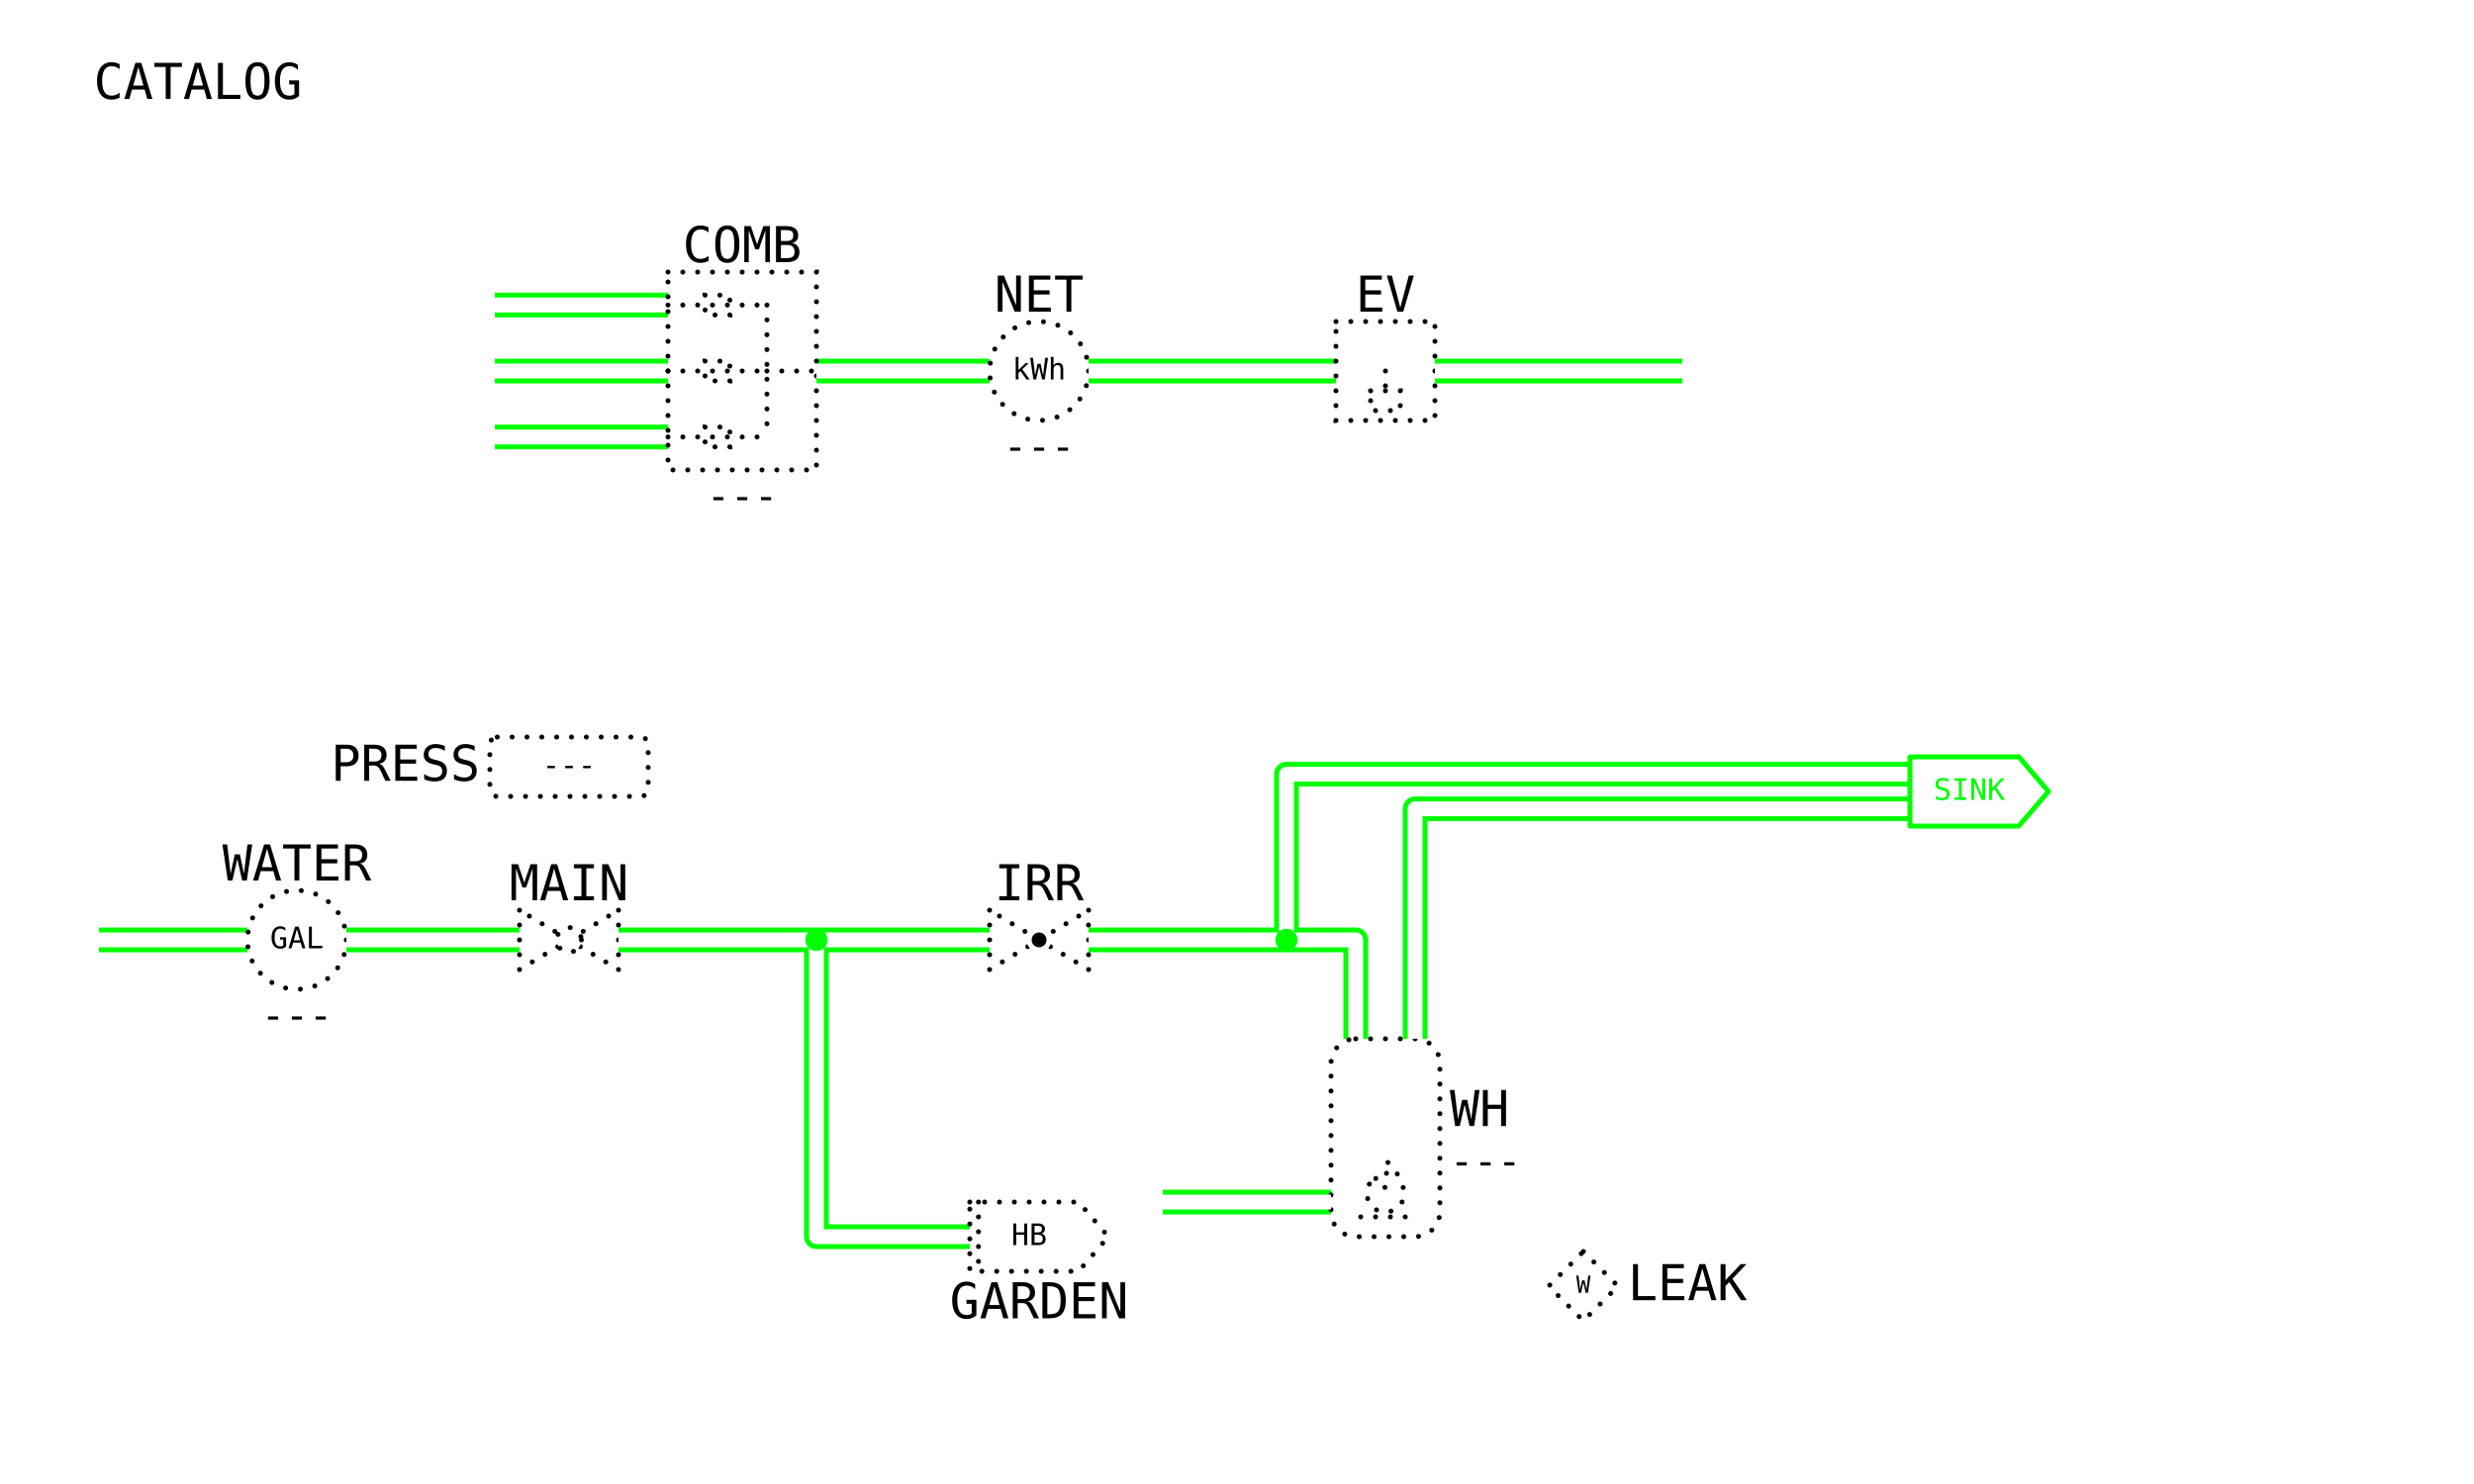
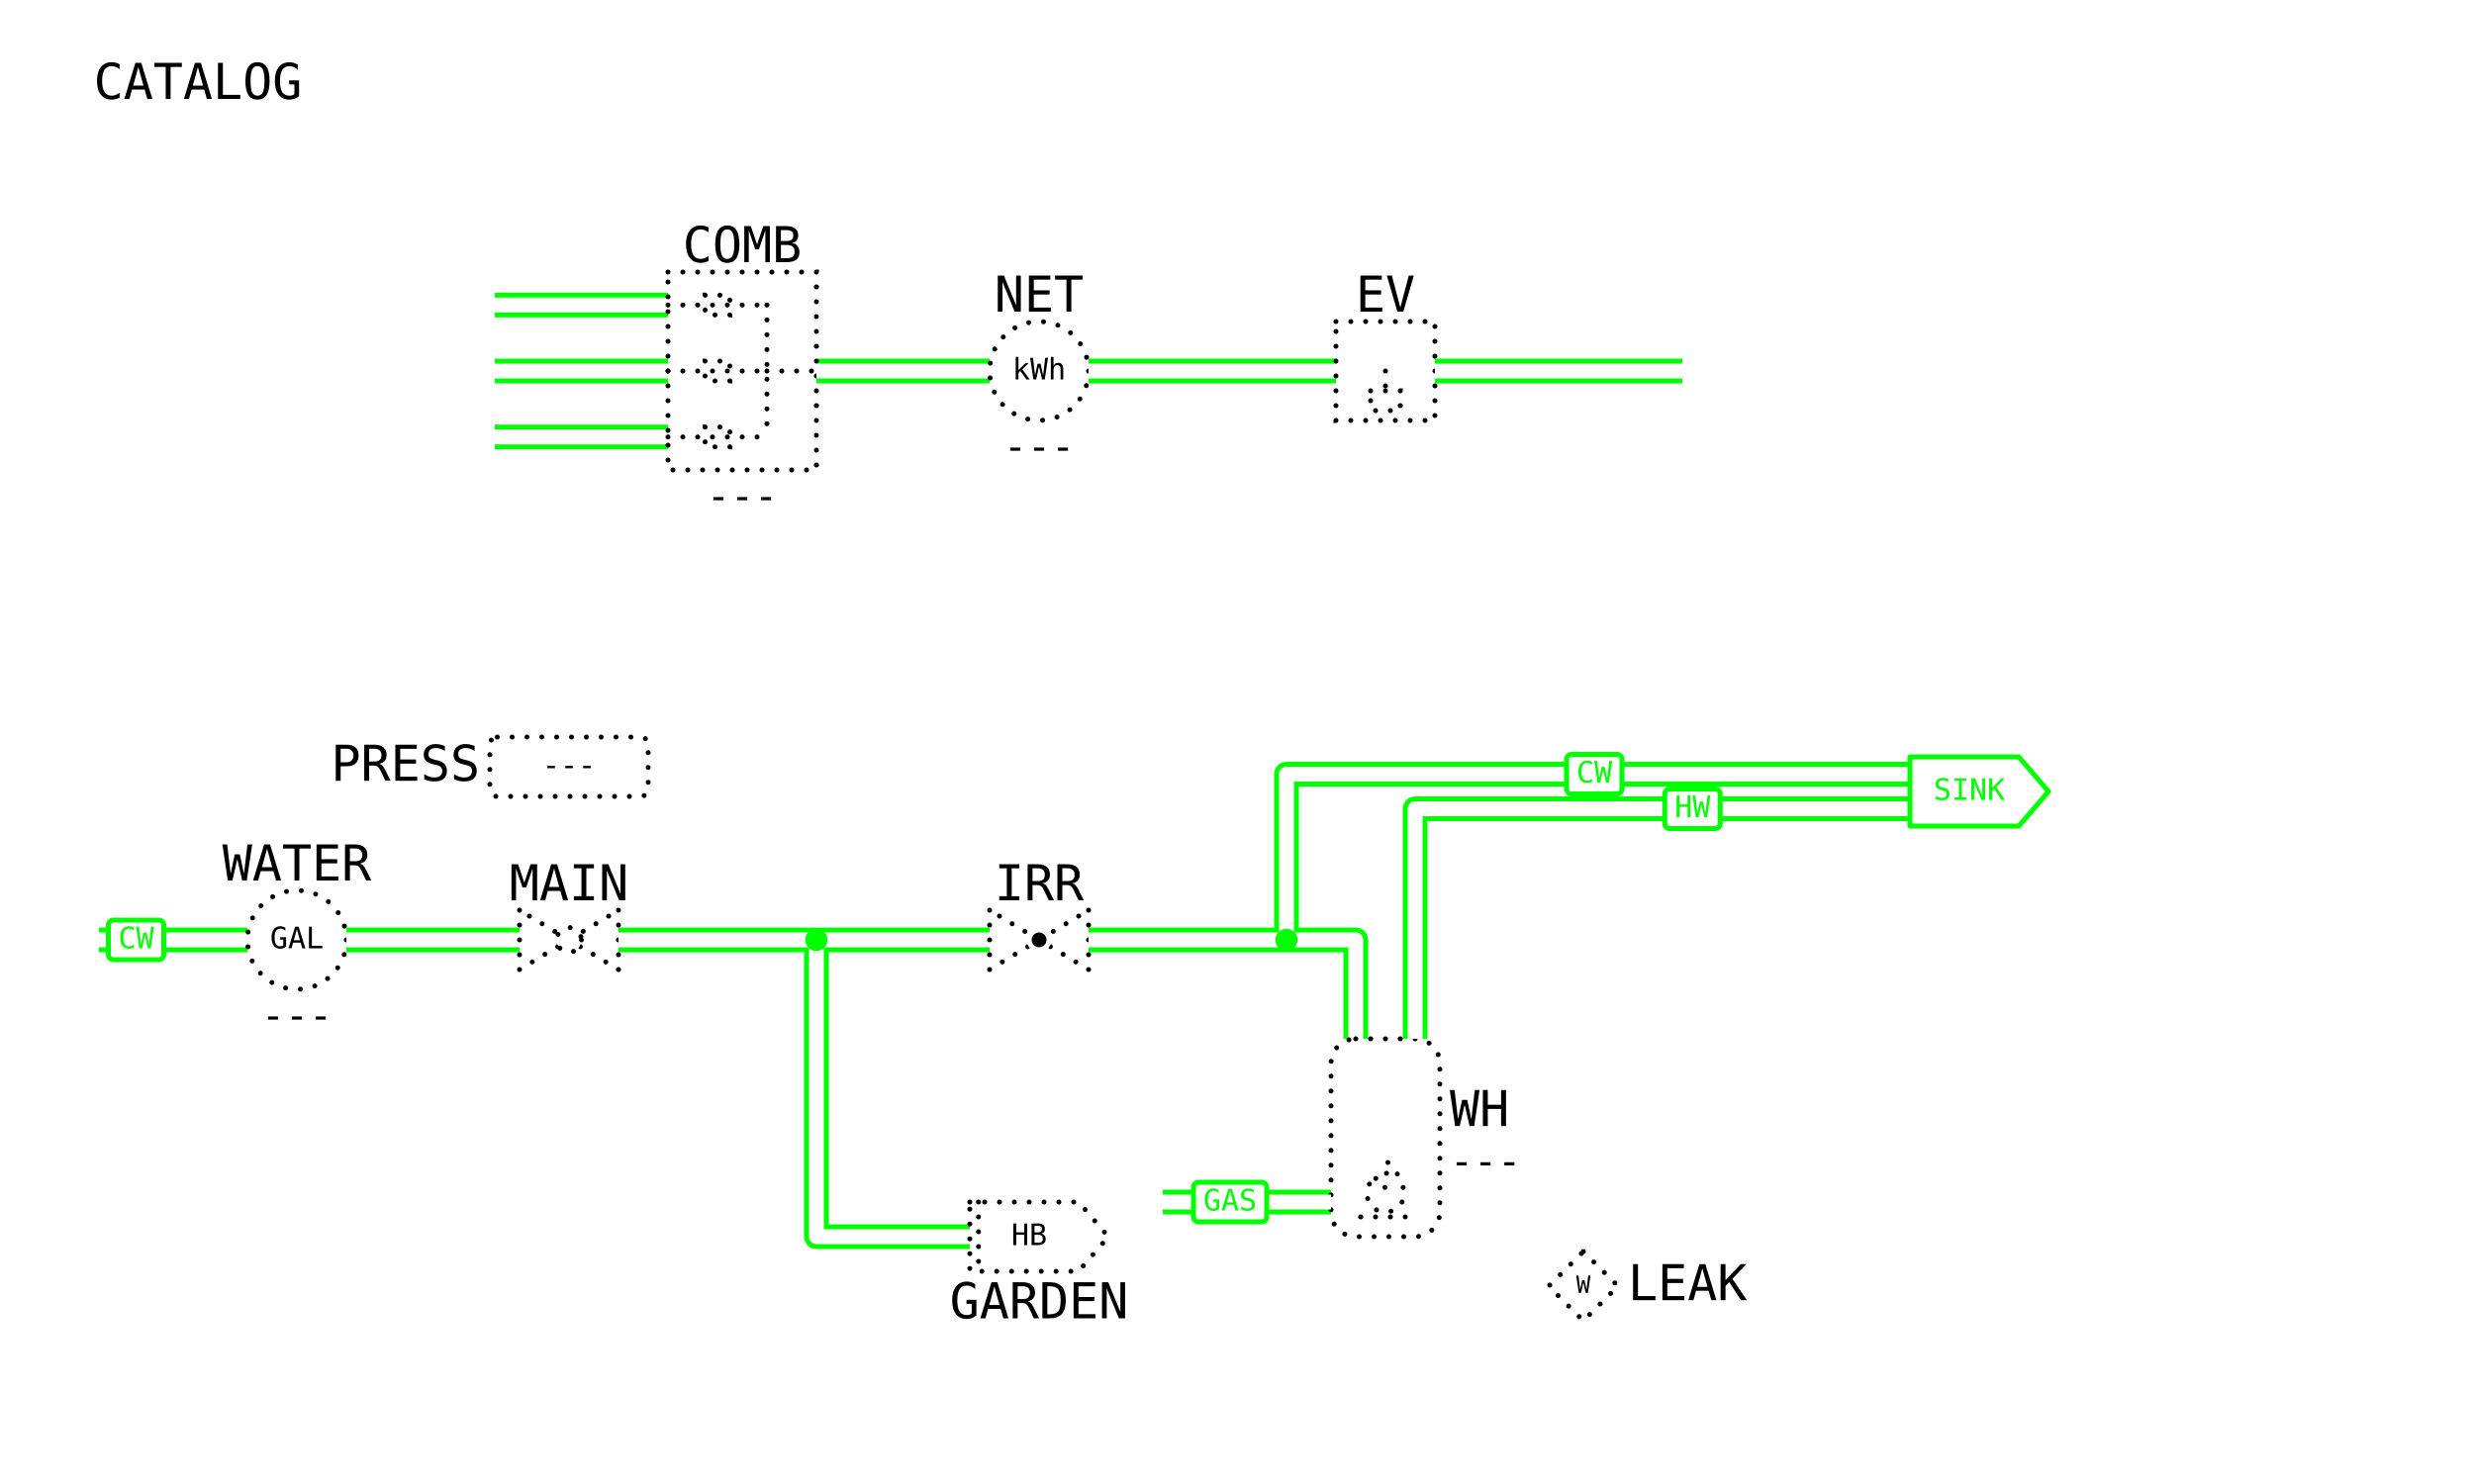
<svg xmlns="http://www.w3.org/2000/svg" viewBox="0 0 1000 600" width="1280" height="768" data-page="catalog" data-theme="eink_color">
  <rect x="0" y="0" width="1000" height="600" fill="#ffffff" />
  <g id="casings">
    <g data-for="branch_a">
      <polyline points="200,123.33 200,123.33 270,123.33" fill="none" stroke="#00ff00" stroke-width="10" stroke-linejoin="round" />
    </g>
    <g data-for="branch_b">
      <polyline points="200,150 270,150" fill="none" stroke="#00ff00" stroke-width="10" stroke-linejoin="round" />
    </g>
    <g data-for="branch_c">
      <polyline points="200,176.67 200,176.67 270,176.67" fill="none" stroke="#00ff00" stroke-width="10" stroke-linejoin="round" />
    </g>
    <g data-for="to_meter">
      <polyline points="330,150 400,150" fill="none" stroke="#00ff00" stroke-width="10" stroke-linejoin="round" />
    </g>
    <g data-for="to_circuit">
      <polyline points="440,150 540,150" fill="none" stroke="#00ff00" stroke-width="10" stroke-linejoin="round" />
    </g>
    <g data-for="to_load">
      <polyline points="580,150 680,150" fill="none" stroke="#00ff00" stroke-width="10" stroke-linejoin="round" />
    </g>
    <g data-for="service">
      <polyline points="40,380 100,380" fill="none" stroke="#00ff00" stroke-width="10" stroke-linejoin="round" />
    </g>
    <g data-for="to_main">
      <polyline points="140,380 210,380" fill="none" stroke="#00ff00" stroke-width="10" stroke-linejoin="round" />
    </g>
    <g data-for="to_branch">
      <polyline points="250,380 330,380" fill="none" stroke="#00ff00" stroke-width="10" stroke-linejoin="round" />
    </g>
    <g data-for="to_irrigation">
      <polyline points="330,380 400,380" fill="none" stroke="#00ff00" stroke-width="10" stroke-linejoin="round" />
    </g>
    <g data-for="to_tee">
      <polyline points="440,380 520,380" fill="none" stroke="#00ff00" stroke-width="10" stroke-linejoin="round" />
    </g>
    <g data-for="to_heater">
      <polyline points="520,380 548,380 548,420" fill="none" stroke="#00ff00" stroke-width="10" stroke-linejoin="round" />
    </g>
    <g data-for="to_sink">
      <polyline points="520,380 520,313 772,313" fill="none" stroke="#00ff00" stroke-width="10" stroke-linejoin="round" />
    </g>
    <g data-for="gas">
      <polyline points="470,486 538,486" fill="none" stroke="#00ff00" stroke-width="10" stroke-linejoin="round" />
    </g>
    <g data-for="hot">
      <polyline points="572,420 572,327 772,327" fill="none" stroke="#00ff00" stroke-width="10" stroke-linejoin="round" />
    </g>
    <g data-for="to_garden">
      <polyline points="330,380 330,500 392,500" fill="none" stroke="#00ff00" stroke-width="10" stroke-linejoin="round" />
    </g>
  </g>
  <g id="title">
    <text x="80" y="40" text-anchor="middle" font-family="DejaVu Sans Mono, monospace" font-size="20" fill="#000000">CATALOG</text>
  </g>
  <g id="branch_a">
    <polyline points="200,123.33 200,123.33 270,123.33" fill="none" stroke="#ffffff" stroke-width="6" stroke-linejoin="round" />
  </g>
  <g id="branch_b">
    <polyline points="200,150 270,150" fill="none" stroke="#ffffff" stroke-width="6" stroke-linejoin="round" />
  </g>
  <g id="branch_c">
    <polyline points="200,176.67 200,176.67 270,176.67" fill="none" stroke="#ffffff" stroke-width="6" stroke-linejoin="round" />
  </g>
  <g id="combiner">
    <rect x="270" y="110" width="60" height="80" fill="none" stroke="#000000" stroke-width="2" stroke-dasharray="0 6" stroke-linecap="round" />
    <line x1="270" y1="123.33" x2="310" y2="123.33" stroke="#000000" stroke-width="2" stroke-dasharray="0 6" stroke-linecap="round" />
    <rect x="285" y="119.33" width="10" height="8" fill="none" stroke="#000000" stroke-width="2" stroke-dasharray="0 6" stroke-linecap="round" />
    <line x1="270" y1="150" x2="310" y2="150" stroke="#000000" stroke-width="2" stroke-dasharray="0 6" stroke-linecap="round" />
    <rect x="285" y="146" width="10" height="8" fill="none" stroke="#000000" stroke-width="2" stroke-dasharray="0 6" stroke-linecap="round" />
    <line x1="270" y1="176.67" x2="310" y2="176.67" stroke="#000000" stroke-width="2" stroke-dasharray="0 6" stroke-linecap="round" />
    <rect x="285" y="172.67" width="10" height="8" fill="none" stroke="#000000" stroke-width="2" stroke-dasharray="0 6" stroke-linecap="round" />
    <line x1="310" y1="123.33" x2="310" y2="176.67" stroke="#000000" stroke-width="2" stroke-dasharray="0 6" stroke-linecap="round" />
    <line x1="310" y1="150" x2="330" y2="150" stroke="#000000" stroke-width="2" stroke-dasharray="0 6" stroke-linecap="round" />
    <text x="300" y="106" text-anchor="middle" font-family="DejaVu Sans Mono, monospace" font-size="20" fill="#000000">COMB</text>
    <text x="300" y="206" text-anchor="middle" font-family="DejaVu Sans Mono, monospace" font-size="16" fill="#000000">---</text>
  </g>
  <g id="to_meter">
    <polyline points="330,150 400,150" fill="none" stroke="#ffffff" stroke-width="6" stroke-linejoin="round" />
  </g>
  <g id="net_meter">
    <circle cx="420" cy="150" r="20" fill="none" stroke="#000000" stroke-width="2" stroke-dasharray="0 6" stroke-linecap="round" />
    <text x="420" y="150" text-anchor="middle" dominant-baseline="middle" font-family="DejaVu Sans Mono, monospace" font-size="12" fill="#000000">kWh</text>
    <text x="420" y="126" text-anchor="middle" font-family="DejaVu Sans Mono, monospace" font-size="20" fill="#000000">NET</text>
    <text x="420" y="186" text-anchor="middle" font-family="DejaVu Sans Mono, monospace" font-size="16" fill="#000000">---</text>
  </g>
  <g id="to_circuit">
    <polyline points="440,150 540,150" fill="none" stroke="#ffffff" stroke-width="6" stroke-linejoin="round" />
  </g>
  <g id="ev_circuit">
    <g>
      <rect x="540" y="130" width="40" height="40" fill="none" stroke="#000000" stroke-width="2" stroke-dasharray="0 6" stroke-linecap="round" />
      <line x1="560" y1="150" x2="560" y2="158" stroke="#000000" stroke-width="2" stroke-dasharray="0 6" stroke-linecap="round" />
      <rect x="554" y="158" width="12" height="8" fill="none" stroke="#000000" stroke-width="2" stroke-dasharray="0 6" stroke-linecap="round" />
    </g>
    <text x="560" y="126" text-anchor="middle" font-family="DejaVu Sans Mono, monospace" font-size="20" fill="#000000">EV</text>
  </g>
  <g id="to_load">
    <polyline points="580,150 680,150" fill="none" stroke="#ffffff" stroke-width="6" stroke-linejoin="round" />
  </g>
  <g id="service">
    <polyline points="40,380 100,380" fill="none" stroke="#ffffff" stroke-width="6" stroke-linejoin="round" />
+     <rect x="43.8" y="372" width="22.4" height="16" rx="2" fill="#ffffff" stroke="#00ff00" stroke-width="2" />
+     <text x="55" y="380" text-anchor="middle" dominant-baseline="middle" font-family="DejaVu Sans Mono, monospace" font-size="12" fill="#00ff00">CW</text>
  </g>
  <g id="water_meter">
    <circle cx="120" cy="380" r="20" fill="none" stroke="#000000" stroke-width="2" stroke-dasharray="0 6" stroke-linecap="round" />
    <text x="120" y="380" text-anchor="middle" dominant-baseline="middle" font-family="DejaVu Sans Mono, monospace" font-size="12" fill="#000000">GAL</text>
    <text x="120" y="356" text-anchor="middle" font-family="DejaVu Sans Mono, monospace" font-size="20" fill="#000000">WATER</text>
    <text x="120" y="416" text-anchor="middle" font-family="DejaVu Sans Mono, monospace" font-size="16" fill="#000000">---</text>
  </g>
  <g id="to_main">
    <polyline points="140,380 210,380" fill="none" stroke="#ffffff" stroke-width="6" stroke-linejoin="round" />
  </g>
  <g id="main_valve">
    <g>
      <polygon points="210,368 210,392 230,380" fill="none" stroke-linejoin="round" stroke="#000000" stroke-width="2" stroke-dasharray="0 6" stroke-linecap="round" />
      <polygon points="250,368 250,392 230,380" fill="none" stroke-linejoin="round" stroke="#000000" stroke-width="2" stroke-dasharray="0 6" stroke-linecap="round" />
      <circle cx="230" cy="380" r="5" fill="#ffffff" stroke="#000000" stroke-width="2" stroke-dasharray="0 6" stroke-linecap="round" />
    </g>
    <text x="230" y="364" text-anchor="middle" font-family="DejaVu Sans Mono, monospace" font-size="20" fill="#000000">MAIN</text>
  </g>
  <g id="to_branch">
    <polyline points="250,380 330,380" fill="none" stroke="#ffffff" stroke-width="6" stroke-linejoin="round" />
  </g>
  <g id="to_irrigation">
    <polyline points="330,380 400,380" fill="none" stroke="#ffffff" stroke-width="6" stroke-linejoin="round" />
  </g>
  <g id="irrigation">
    <g>
      <polygon points="400,368 400,392 420,380" fill="none" stroke-linejoin="round" stroke="#000000" stroke-width="2" stroke-dasharray="0 6" stroke-linecap="round" />
      <polygon points="440,368 440,392 420,380" fill="none" stroke-linejoin="round" stroke="#000000" stroke-width="2" stroke-dasharray="0 6" stroke-linecap="round" />
      <circle cx="420" cy="380" r="4" fill="#000000" stroke="#ffffff" stroke-width="2" />
    </g>
    <text x="420" y="364" text-anchor="middle" font-family="DejaVu Sans Mono, monospace" font-size="20" fill="#000000">IRR</text>
  </g>
  <g id="to_tee">
    <polyline points="440,380 520,380" fill="none" stroke="#ffffff" stroke-width="6" stroke-linejoin="round" />
  </g>
  <g id="to_heater">
    <polyline points="520,380 548,380 548,420" fill="none" stroke="#ffffff" stroke-width="6" stroke-linejoin="round" />
  </g>
  <g id="to_sink">
    <polyline points="520,380 520,313 772,313" fill="none" stroke="#ffffff" stroke-width="6" stroke-linejoin="round" />
+     <rect x="633.2" y="305" width="22.4" height="16" rx="2" fill="#ffffff" stroke="#00ff00" stroke-width="2" />
+     <text x="644.4" y="313" text-anchor="middle" dominant-baseline="middle" font-family="DejaVu Sans Mono, monospace" font-size="12" fill="#00ff00">CW</text>
  </g>
  <g id="heater">
    <rect x="538" y="420" width="44" height="80" rx="10" fill="none" stroke="#000000" stroke-width="2" stroke-dasharray="0 6" stroke-linecap="round" />
    <path d="M561 470 C569 478 569 486 564 489 Q560 491 556 489 C551 486 552 479 556 475 C556 479 558 481 560 480 C562 477 559 473 561 470 Z" fill="none" stroke-linejoin="round" stroke="#000000" stroke-width="2" stroke-dasharray="0 6" stroke-linecap="round" />
    <line x1="550" y1="492" x2="570" y2="492" stroke="#000000" stroke-width="2" stroke-dasharray="0 6" stroke-linecap="round" />
    <text x="586" y="449.6" text-anchor="start" dominant-baseline="middle" font-family="DejaVu Sans Mono, monospace" font-size="20" fill="#000000">WH</text>
    <text x="586" y="470.4" text-anchor="start" dominant-baseline="middle" font-family="DejaVu Sans Mono, monospace" font-size="16" fill="#000000">---</text>
  </g>
  <g id="gas">
    <polyline points="470,486 538,486" fill="none" stroke="#ffffff" stroke-width="6" stroke-linejoin="round" />
+     <rect x="482.4" y="478" width="29.6" height="16" rx="2" fill="#ffffff" stroke="#00ff00" stroke-width="2" />
+     <text x="497.2" y="486" text-anchor="middle" dominant-baseline="middle" font-family="DejaVu Sans Mono, monospace" font-size="12" fill="#00ff00">GAS</text>
  </g>
  <g id="hot">
    <polyline points="572,420 572,327 772,327" fill="none" stroke="#ffffff" stroke-width="6" stroke-linejoin="round" />
+     <rect x="672.9" y="319" width="22.4" height="16" rx="2" fill="#ffffff" stroke="#00ff00" stroke-width="2" />
+     <text x="684.1" y="327" text-anchor="middle" dominant-baseline="middle" font-family="DejaVu Sans Mono, monospace" font-size="12" fill="#00ff00">HW</text>
  </g>
  <g id="to_garden">
    <polyline points="330,380 330,500 392,500" fill="none" stroke="#ffffff" stroke-width="6" stroke-linejoin="round" />
  </g>
  <g id="garden">
    <polygon points="392,486 436,486 448,500 436,514 392,514" fill="none" stroke-linejoin="round" stroke="#000000" stroke-width="2" stroke-dasharray="0 6" stroke-linecap="round" />
    <line x1="395.5" y1="486" x2="395.5" y2="514" stroke="#000000" stroke-width="2" stroke-dasharray="0 6" stroke-linecap="round" />
    <text x="416" y="500" text-anchor="middle" dominant-baseline="middle" font-family="DejaVu Sans Mono, monospace" font-size="12" fill="#000000">HB</text>
    <text x="420" y="533" text-anchor="middle" font-family="DejaVu Sans Mono, monospace" font-size="20" fill="#000000">GARDEN</text>
  </g>
  <g id="sink">
    <polygon points="772,306 816,306 828,320 816,334 772,334" fill="none" stroke-linejoin="round" stroke="#00ff00" stroke-width="2" />
    <text x="796" y="320" text-anchor="middle" dominant-baseline="middle" font-family="DejaVu Sans Mono, monospace" font-size="12" fill="#00ff00">SINK</text>
  </g>
  <g id="pressure">
    <rect x="198" y="298" width="64" height="24" rx="3" fill="none" stroke="#000000" stroke-width="2" stroke-dasharray="0 6" stroke-linecap="round" />
    <text x="230" y="310" text-anchor="middle" dominant-baseline="middle" font-family="DejaVu Sans Mono, monospace" font-size="12" fill="#000000">---</text>
    <text x="194" y="310" text-anchor="end" dominant-baseline="middle" font-family="DejaVu Sans Mono, monospace" font-size="20" fill="#000000">PRESS</text>
  </g>
  <g id="leak_basement">
    <polygon points="640,506 654,520 640,534 626,520" fill="none" stroke-linejoin="round" stroke="#000000" stroke-width="2" stroke-dasharray="0 6" stroke-linecap="round" />
    <text x="640" y="520" text-anchor="middle" dominant-baseline="middle" font-family="DejaVu Sans Mono, monospace" font-size="9.6" fill="#000000">W</text>
    <text x="658" y="520" text-anchor="start" dominant-baseline="middle" font-family="DejaVu Sans Mono, monospace" font-size="20" fill="#000000">LEAK</text>
  </g>
  <g id="branch">
    <circle cx="330" cy="380" r="4.5" fill="#00ff00" />
  </g>
  <g id="tee">
    <circle cx="520" cy="380" r="4.5" fill="#00ff00" />
  </g>
</svg>
